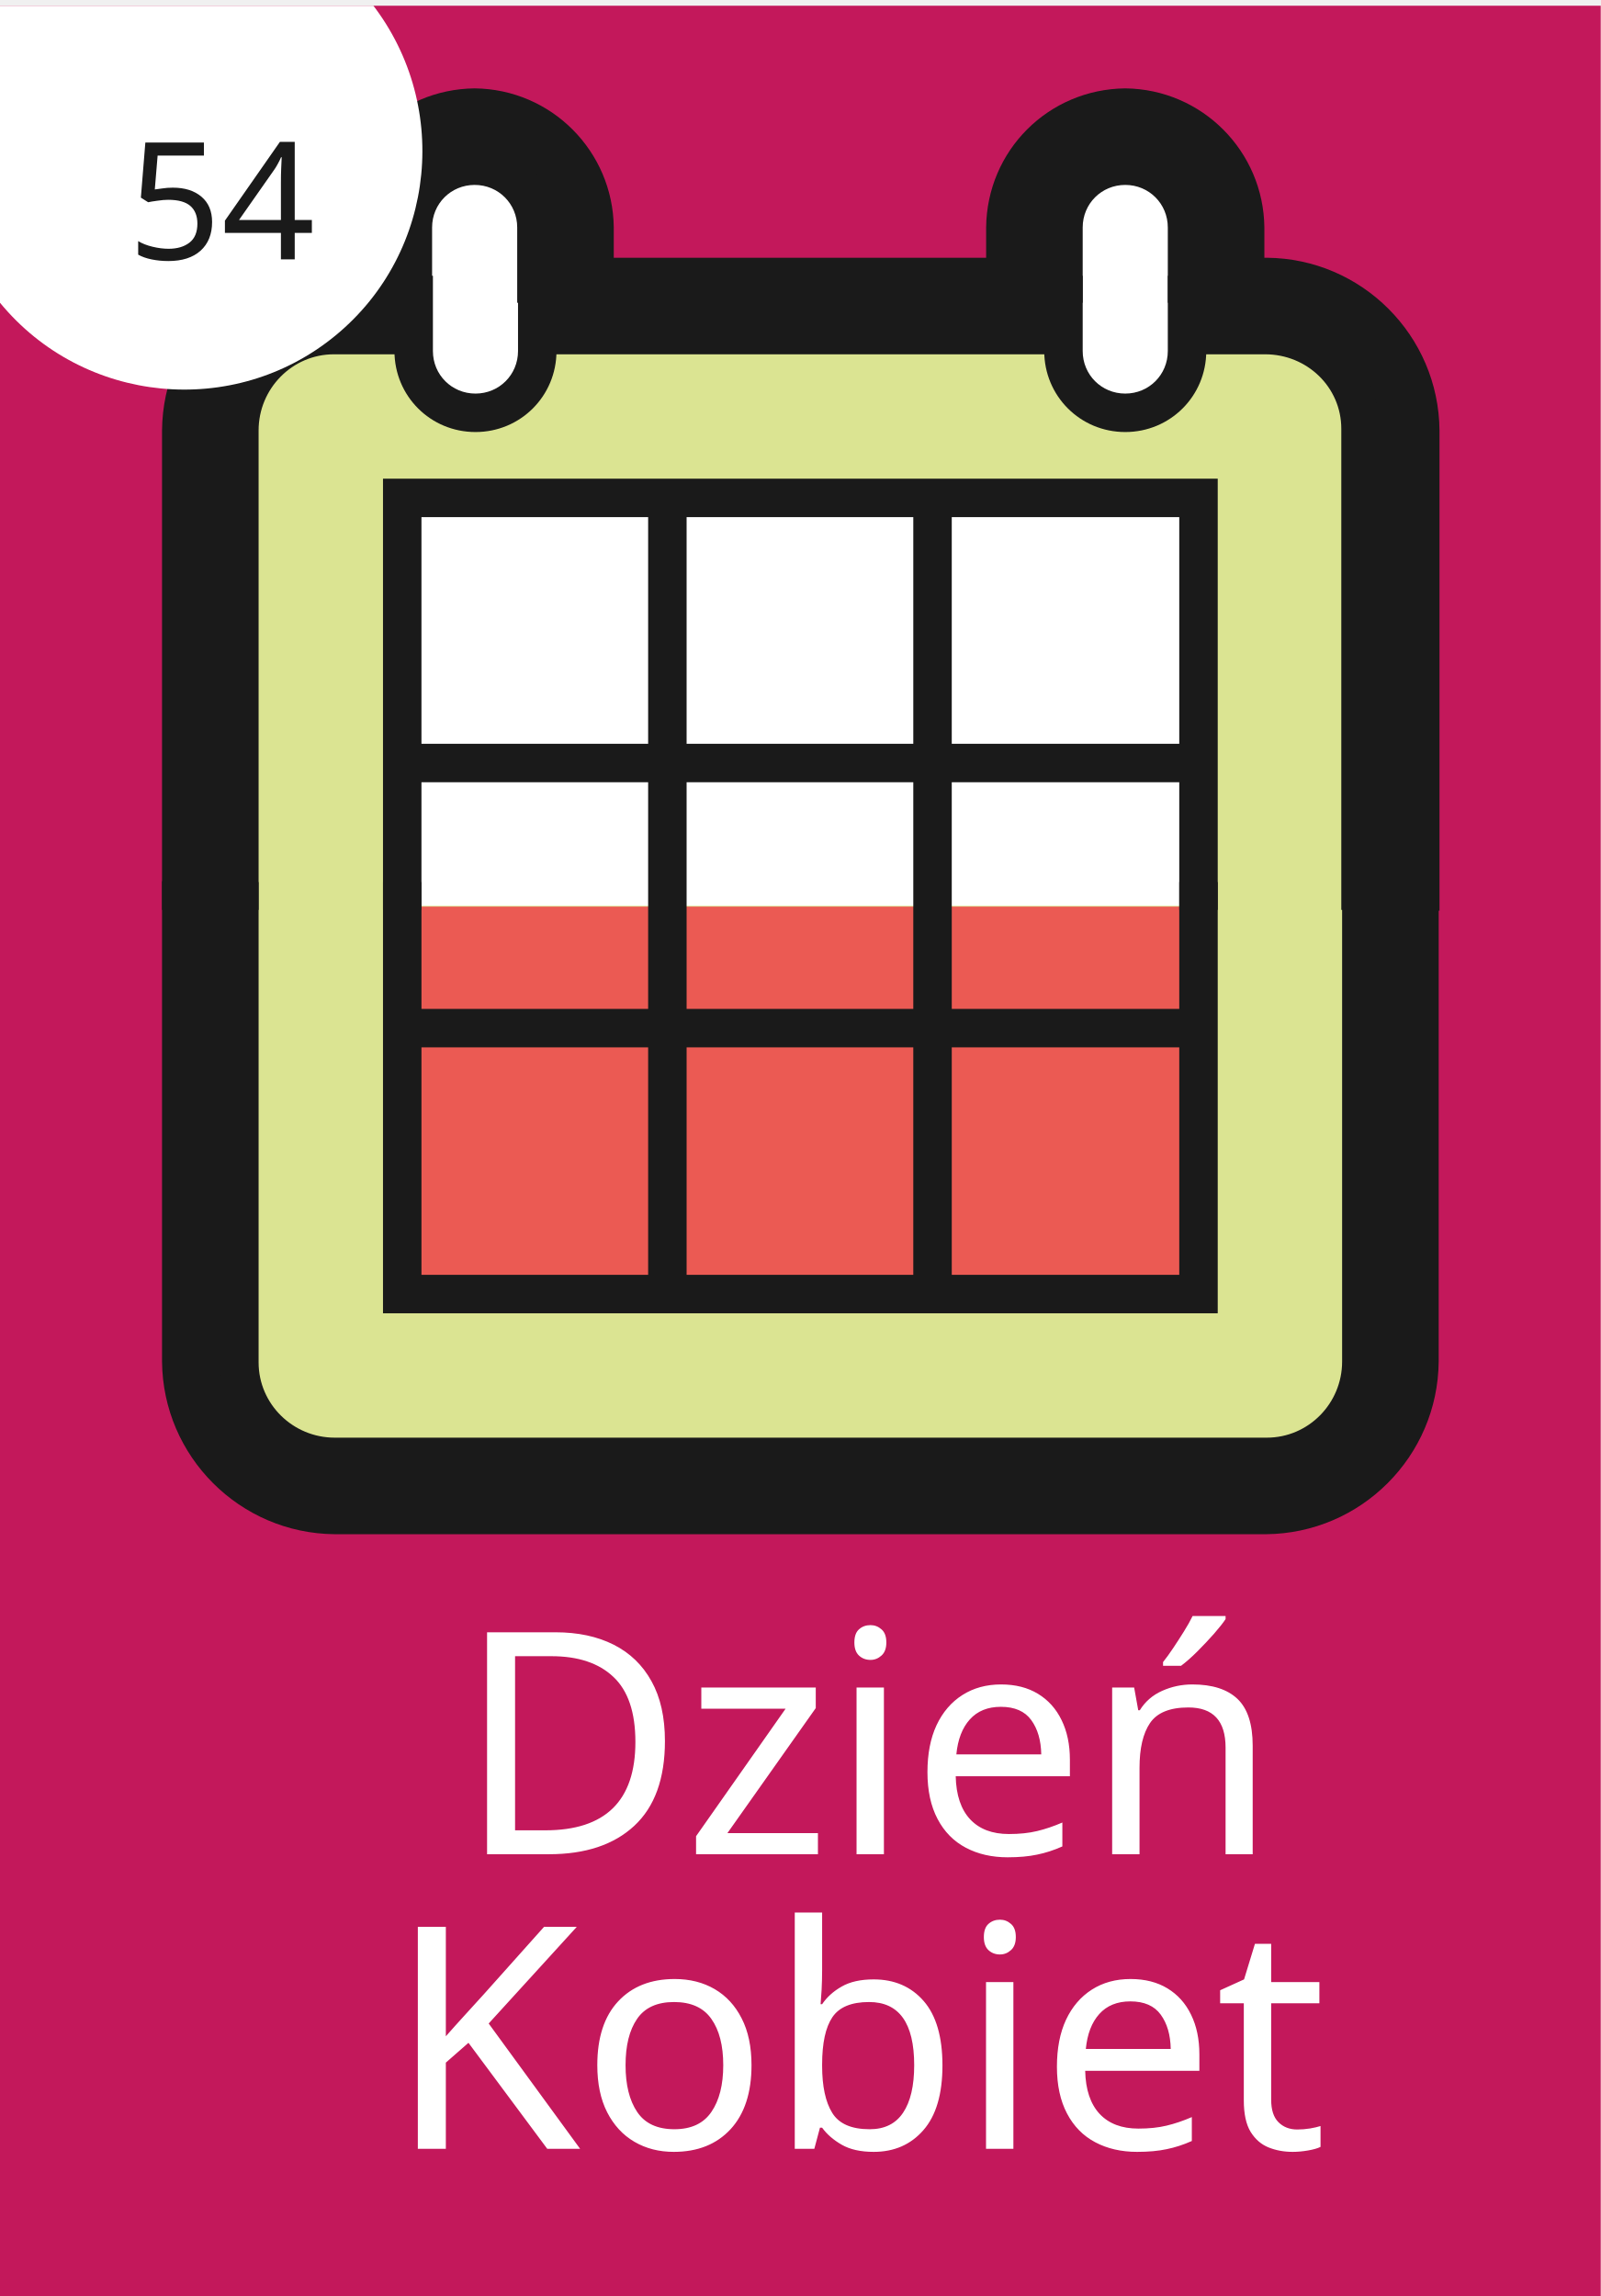
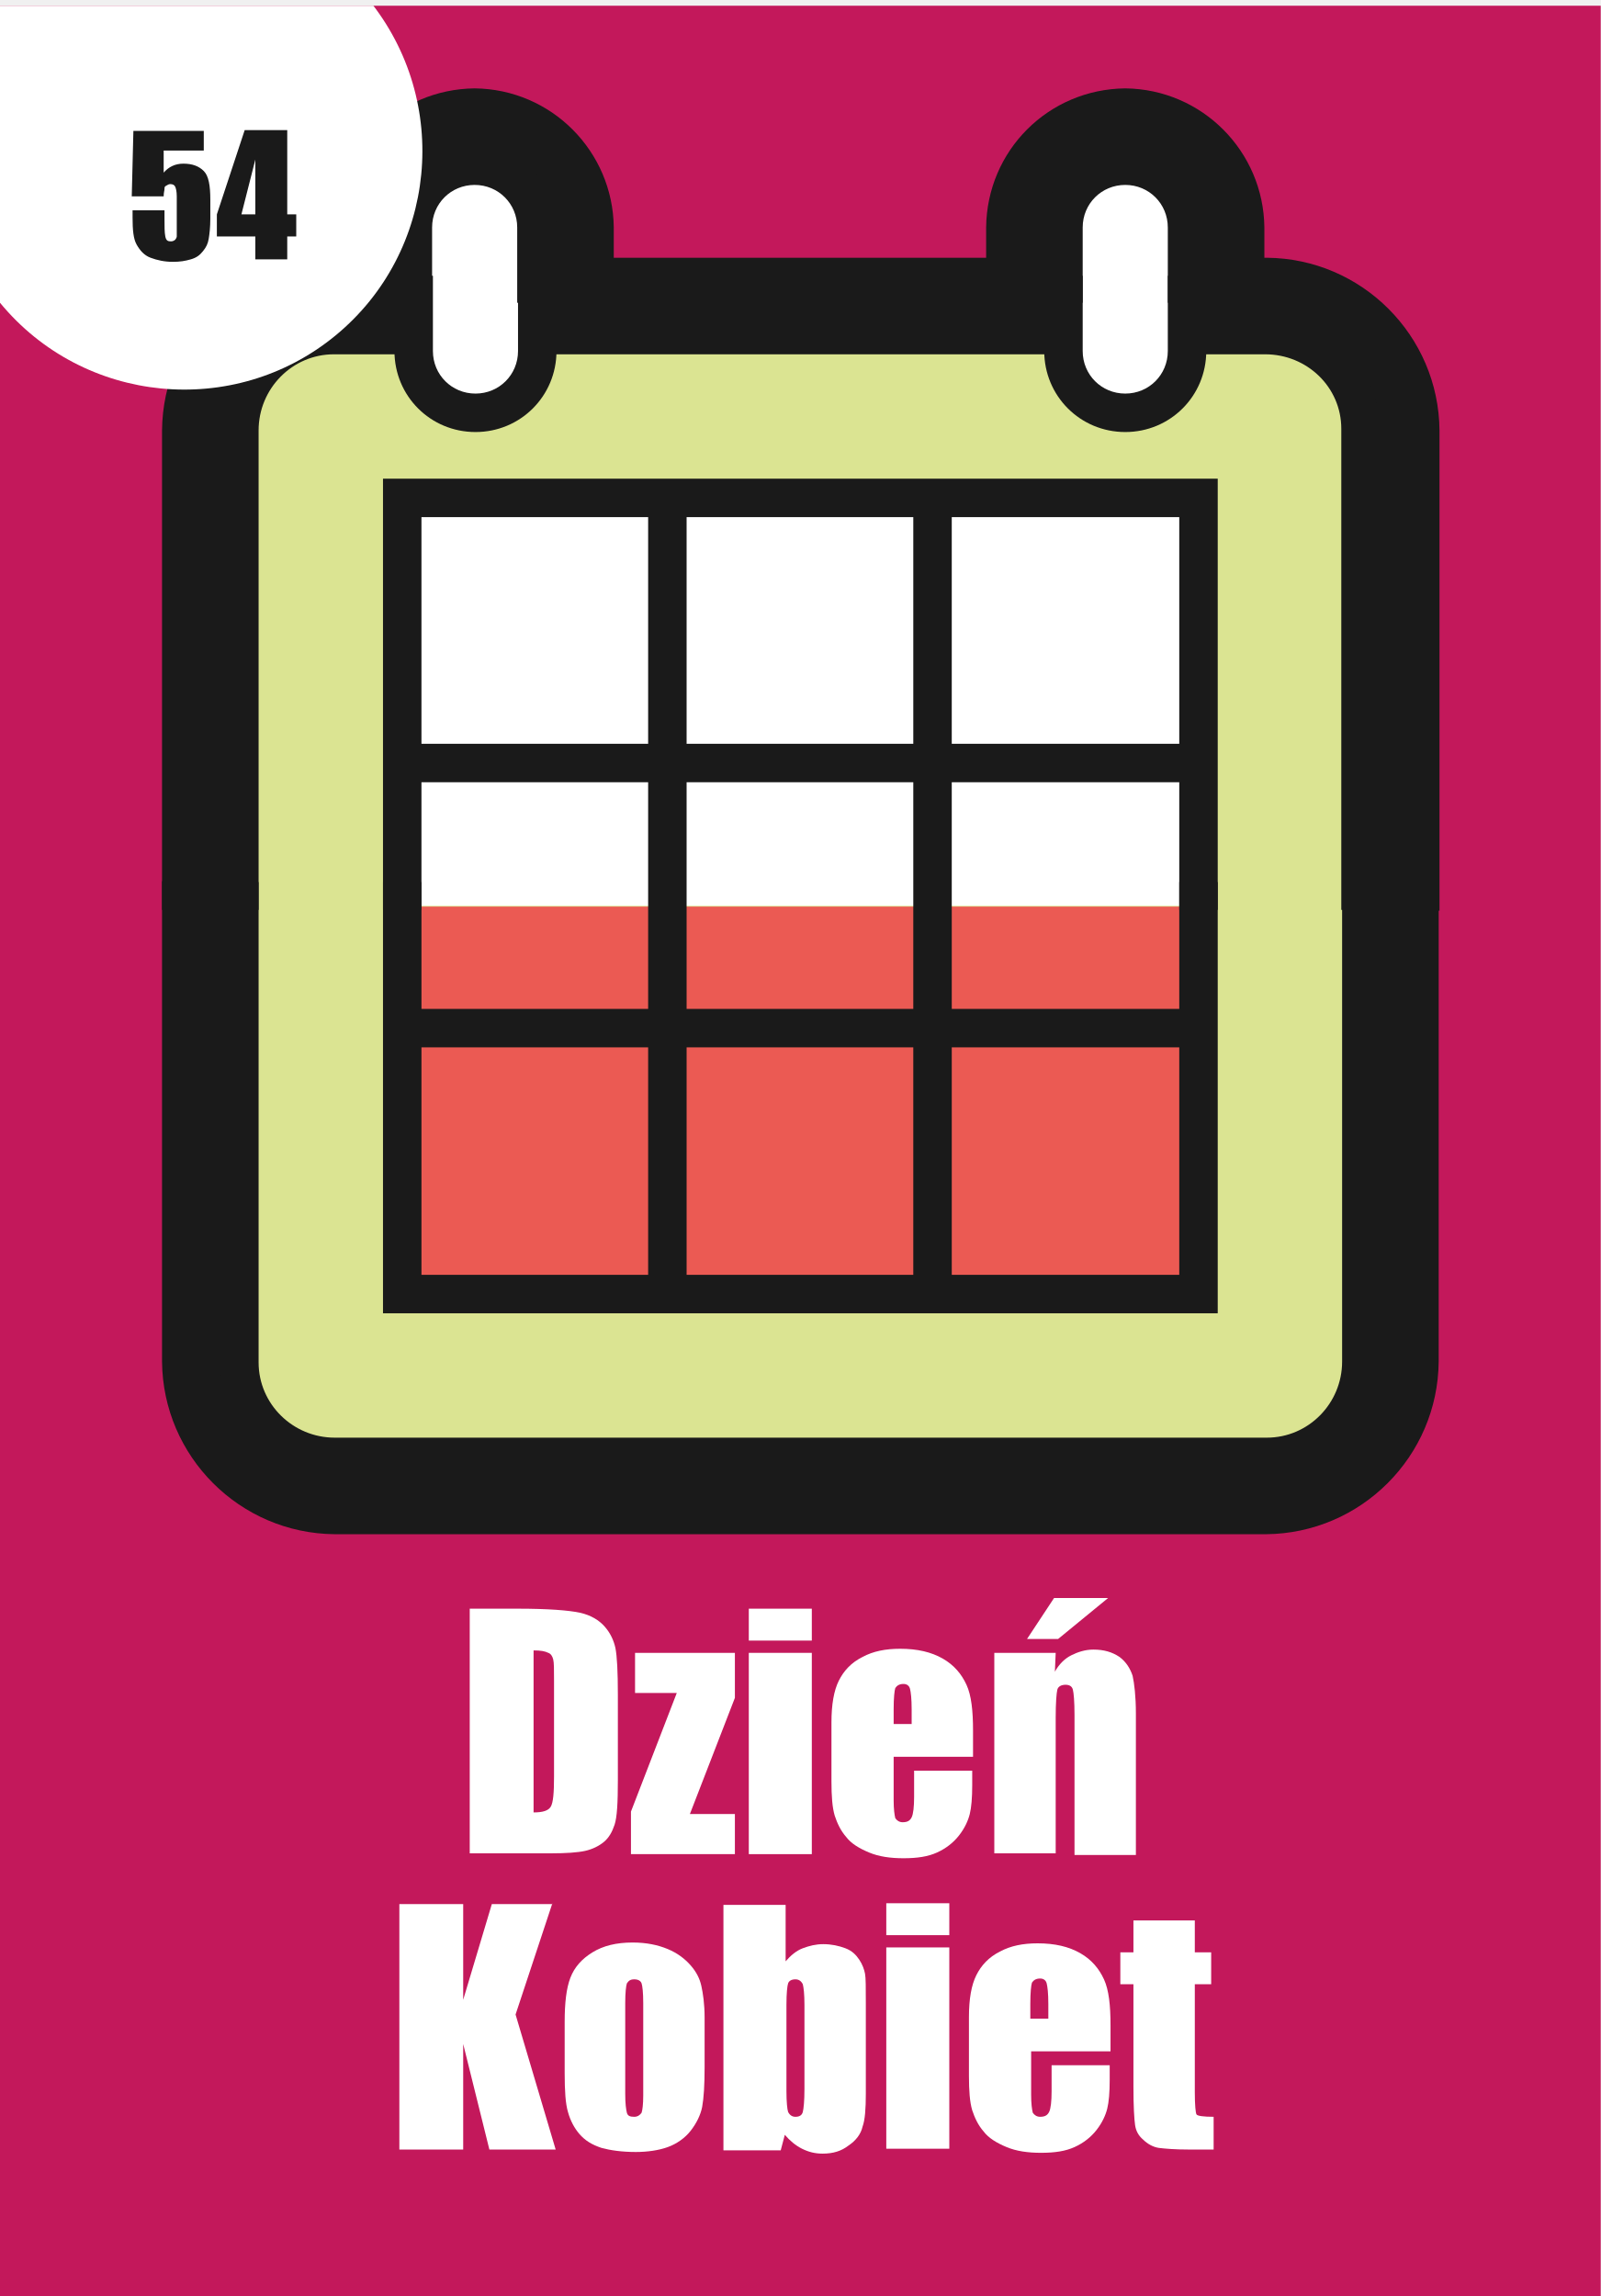
<svg xmlns="http://www.w3.org/2000/svg" xmlns:xlink="http://www.w3.org/1999/xlink" version="1.1" id="Слой_1" x="0px" y="0px" viewBox="0 0 195.6 280.6" style="enable-background:new 0 0 195.6 280.6;" xml:space="preserve">
  <style type="text/css">
- 	.st0{clip-path:url(#SVGID_00000122684556590895144370000004515007748895880869_);fill:#C3185B;}
- 	.st1{fill:#FFFFFF;}
- 	.st2{font-family:'Impact';}
- 	.st3{font-size:38px;}
- 	.st4{clip-path:url(#SVGID_00000122684556590895144370000004515007748895880869_);fill:#1A1A1A;}
- 	.st5{clip-path:url(#SVGID_00000122684556590895144370000004515007748895880869_);fill:#DBE492;}
- 	.st6{clip-path:url(#SVGID_00000122684556590895144370000004515007748895880869_);fill:#FFFFFF;}
- 	.st7{clip-path:url(#SVGID_00000122684556590895144370000004515007748895880869_);fill:#EB5A53;}
- 	.st8{clip-path:url(#SVGID_00000122684556590895144370000004515007748895880869_);enable-background:new    ;}
- 	.st9{fill:#1A1A1A;}
- 	.st10{font-size:20px;}
+ 	.st0{clip-path:url(#SVGID_00000016797735478659768520000000320077585696489380_);fill:#C3185B;}
+ 	.st1{enable-background:new    ;}
+ 	.st2{fill:#FFFFFF;}
+ 	.st3{clip-path:url(#SVGID_00000021816385679426092180000004535836768776132239_);fill:#1A1A1A;}
+ 	.st4{clip-path:url(#SVGID_00000165942396904733208690000001762338417638404026_);fill:#1A1A1A;}
+ 	.st5{clip-path:url(#SVGID_00000066489473771014266010000002312007213743963580_);fill:#1A1A1A;}
+ 	.st6{clip-path:url(#SVGID_00000103228268868325084750000014030876646233084861_);fill:#1A1A1A;}
+ 	.st7{clip-path:url(#SVGID_00000093895897720948518090000008518988193433478051_);fill:#1A1A1A;}
+ 	.st8{clip-path:url(#SVGID_00000011742790075349189840000009531164051897273779_);fill:#1A1A1A;}
+ 	.st9{clip-path:url(#SVGID_00000121239703732462950650000001016569727912077447_);fill:#DBE492;}
+ 	.st10{clip-path:url(#SVGID_00000123428576050109249740000012531878502316111268_);fill:#FFFFFF;}
+ 	.st11{clip-path:url(#SVGID_00000174589255249109240340000005146015140750303136_);fill:#FFFFFF;}
+ 	.st12{clip-path:url(#SVGID_00000114794371659153942990000015840893541640519845_);fill:#EB5A53;}
+ 	.st13{clip-path:url(#SVGID_00000098191039178917220880000002529256850239634051_);fill:#1A1A1A;}
+ 	.st14{clip-path:url(#SVGID_00000045584295380445252250000013349932640806635686_);fill:#1A1A1A;}
+ 	.st15{clip-path:url(#SVGID_00000047031386325527608710000009424115696160827523_);fill:#1A1A1A;}
+ 	.st16{clip-path:url(#SVGID_00000072280330940564306670000003624288647465183655_);fill:#1A1A1A;}
+ 	.st17{clip-path:url(#SVGID_00000026867515078379595520000004512863018940997547_);fill:#1A1A1A;}
+ 	.st18{clip-path:url(#SVGID_00000007404417915170819130000011266504551605518720_);fill:#1A1A1A;}
+ 	.st19{clip-path:url(#SVGID_00000072963228452393988460000011071004049594257036_);fill:#1A1A1A;}
+ 	.st20{clip-path:url(#SVGID_00000113326808269522810590000012005984116672632464_);fill:#1A1A1A;}
+ 	.st21{clip-path:url(#SVGID_00000017484473822073268310000014974008208093984172_);fill:#FFFFFF;}
+ 	.st22{clip-path:url(#SVGID_00000131353731193160600140000017191049391812912780_);fill:#1A1A1A;}
+ 	.st23{clip-path:url(#SVGID_00000137106385235933606270000014923038332125800350_);fill:#FFFFFF;}
+ 	.st24{clip-path:url(#SVGID_00000178892711633665029130000014382006565867222679_);fill:#1A1A1A;}
+ 	.st25{clip-path:url(#SVGID_00000145774976295457196250000015596146789212949929_);fill:#1A1A1A;}
+ 	.st26{clip-path:url(#SVGID_00000070830629635024030300000015304859533878093965_);fill:#1A1A1A;}
+ 	.st27{clip-path:url(#SVGID_00000139286459215583702110000003633452517945092500_);fill:#FFFFFF;}
+ 	.st28{fill:#1A1A1A;}
</style>
  <g>
-     <defs>
-       <rect id="SVGID_1_" x="0" y="0.7" width="195.6" height="280.6" />
-     </defs>
-     <clipPath id="SVGID_00000034049400523850591240000000886784588242089346_">
-       <use xlink:href="#SVGID_1_" style="overflow:visible;" />
-     </clipPath>
-     <rect x="-282.6" y="-1.1" style="clip-path:url(#SVGID_00000034049400523850591240000000886784588242089346_);fill:#C3185B;" width="493.6" height="290.5" />
-     <text transform="matrix(1 0 0 1 55.83 226.61)" class="st1 st2 st3">Dzień</text>
-     <text transform="matrix(1 0 0 1 47.37 262.61)" class="st1 st2 st3">Kobiet</text>
-     <path style="clip-path:url(#SVGID_00000034049400523850591240000000886784588242089346_);fill:#1A1A1A;" d="M41.1,33.7v9.2   c0,9.4,7.6,17,17,17c9.4,0,17-7.6,17-17c0,0,0,0,0,0v-9.2H41.1z" />
-     <path style="clip-path:url(#SVGID_00000034049400523850591240000000886784588242089346_);fill:#1A1A1A;" d="M120.6,33.7v9.2   c0,9.4,7.6,17,17,17s17-7.6,17-17l0,0v-9.2H120.6z" />
-     <path style="clip-path:url(#SVGID_00000034049400523850591240000000886784588242089346_);fill:#1A1A1A;" d="M58,10.8   c-9.4,0.1-16.9,7.6-17,17v9.2h34v-9.2C74.9,18.5,67.4,10.9,58,10.8L58,10.8z" />
-     <path style="clip-path:url(#SVGID_00000034049400523850591240000000886784588242089346_);fill:#1A1A1A;" d="M137.5,10.8   c-9.4,0.1-16.9,7.6-17,17v9.2h34v-9.2C154.4,18.5,146.9,10.9,137.5,10.8z" />
-     <path style="clip-path:url(#SVGID_00000034049400523850591240000000886784588242089346_);fill:#1A1A1A;" d="M19.8,107.8v58.6   c0.1,11.6,9.5,21,21.1,21.1h113.8c11.6-0.1,21-9.5,21.1-21.1v-58.6h-18.9v58.6c0.1,1.1-0.7,2.1-1.8,2.2c-0.2,0-0.3,0-0.5,0H40.9   c-1.1,0.1-2.1-0.7-2.2-1.8c0-0.2,0-0.3,0-0.5v-58.6H19.8z" />
-     <path style="clip-path:url(#SVGID_00000034049400523850591240000000886784588242089346_);fill:#1A1A1A;" d="M40.9,31.5   c-11.6,0.1-21,9.5-21.1,21.1v58.6h18.9V52.6c-0.1-1.1,0.7-2.1,1.8-2.2c0.2,0,0.3,0,0.5,0h113.8c1.1-0.1,2.1,0.7,2.2,1.8   c0,0.2,0,0.3,0,0.5v58.6h18.9V52.6c-0.1-11.6-9.5-21-21.1-21.1H40.9z" />
-     <path style="clip-path:url(#SVGID_00000034049400523850591240000000886784588242089346_);fill:#DBE492;" d="M40.9,40.9h113.8   c6.4,0,11.7,5.2,11.7,11.6c0,0,0,0,0,0.1v113.8c0,6.4-5.2,11.6-11.7,11.6c0,0,0,0,0,0H40.9c-6.4,0-11.7-5.2-11.7-11.6   c0,0,0,0,0-0.1V52.6C29.2,46.2,34.4,40.9,40.9,40.9C40.9,40.9,40.9,40.9,40.9,40.9z" />
-     <rect x="49.2" y="60.8" style="clip-path:url(#SVGID_00000034049400523850591240000000886784588242089346_);fill:#FFFFFF;" width="97.3" height="32.7" />
-     <rect x="49.2" y="94.4" style="clip-path:url(#SVGID_00000034049400523850591240000000886784588242089346_);fill:#FFFFFF;" width="97.3" height="16.3" />
-     <rect x="49.2" y="110.8" style="clip-path:url(#SVGID_00000034049400523850591240000000886784588242089346_);fill:#EB5A53;" width="97.3" height="47.5" />
-     <path style="clip-path:url(#SVGID_00000034049400523850591240000000886784588242089346_);fill:#1A1A1A;" d="M26.9,107.8v58.6   c0,7.7,6.3,14,14,14h113.8c7.7,0,14-6.3,14-14v-58.6H164v58.6c0,5.1-4.1,9.3-9.2,9.3c0,0-0.1,0-0.1,0H40.9c-5.1,0-9.3-4.1-9.3-9.2   c0,0,0-0.1,0-0.1v-58.6H26.9z" />
-     <path style="clip-path:url(#SVGID_00000034049400523850591240000000886784588242089346_);fill:#1A1A1A;" d="M46.8,107.8v52.7h102   v-52.7h-4.7v48H51.5v-48H46.8z" />
-     <path style="clip-path:url(#SVGID_00000034049400523850591240000000886784588242089346_);fill:#1A1A1A;" d="M40.9,38.6   c-7.7,0-14,6.3-14,14v58.6h4.7V52.6c0-5.1,4.1-9.3,9.2-9.3c0,0,0.1,0,0.1,0h113.7c5.1,0,9.3,4,9.3,9.1c0,0.1,0,0.1,0,0.2v58.6h4.7   V52.6c0-7.7-6.3-14-14-14L40.9,38.6z" />
-     <rect x="111.6" y="60.8" style="clip-path:url(#SVGID_00000034049400523850591240000000886784588242089346_);fill:#1A1A1A;" width="4.7" height="97.3" />
-     <rect x="79.2" y="60.8" style="clip-path:url(#SVGID_00000034049400523850591240000000886784588242089346_);fill:#1A1A1A;" width="4.7" height="97.3" />
-     <rect x="49.2" y="123.3" style="clip-path:url(#SVGID_00000034049400523850591240000000886784588242089346_);fill:#1A1A1A;" width="97.3" height="4.7" />
-     <rect x="49.2" y="90.9" style="clip-path:url(#SVGID_00000034049400523850591240000000886784588242089346_);fill:#1A1A1A;" width="97.3" height="4.7" />
-     <path style="clip-path:url(#SVGID_00000034049400523850591240000000886784588242089346_);fill:#1A1A1A;" d="M46.8,58.5v52.7h4.7   v-48h92.6v48h4.7V58.5H46.8z" />
-     <path style="clip-path:url(#SVGID_00000034049400523850591240000000886784588242089346_);fill:#FFFFFF;" d="M58,20.3   c4.2,0,7.5,3.3,7.5,7.5c0,0,0,0,0,0v15.1c0,4.2-3.4,7.5-7.5,7.5s-7.5-3.4-7.5-7.5l0,0V27.8C50.5,23.7,53.9,20.3,58,20.3   C58,20.3,58,20.3,58,20.3z" />
-     <path style="clip-path:url(#SVGID_00000034049400523850591240000000886784588242089346_);fill:#1A1A1A;" d="M48.2,33.7v9.2   c0,5.5,4.4,9.9,9.9,9.9c5.5,0,9.9-4.4,9.9-9.9c0,0,0,0,0,0v-9.2h-4.7v9.2c0,2.9-2.3,5.2-5.2,5.2c-2.9,0-5.2-2.3-5.2-5.2   c0,0,0,0,0,0v-9.2H48.2z" />
-     <path style="clip-path:url(#SVGID_00000034049400523850591240000000886784588242089346_);fill:#FFFFFF;" d="M137.5,20.3   c4.2,0,7.5,3.3,7.5,7.5c0,0,0,0,0,0v15.1c0,4.2-3.4,7.5-7.5,7.5c-4.2,0-7.5-3.4-7.5-7.5l0,0V27.8C130,23.7,133.3,20.3,137.5,20.3   C137.5,20.3,137.5,20.3,137.5,20.3L137.5,20.3z" />
-     <path style="clip-path:url(#SVGID_00000034049400523850591240000000886784588242089346_);fill:#1A1A1A;" d="M127.6,33.7v9.2   c0,5.5,4.4,9.9,9.9,9.9c5.5,0,9.9-4.4,9.9-9.9v-9.2h-4.7v9.2c0,2.9-2.3,5.2-5.2,5.2s-5.2-2.3-5.2-5.2c0,0,0,0,0,0v-9.2H127.6z" />
-     <path style="clip-path:url(#SVGID_00000034049400523850591240000000886784588242089346_);fill:#1A1A1A;" d="M58,17.9   c-5.5,0-9.9,4.4-9.9,9.9v9.2h4.7v-9.2c0-2.9,2.3-5.2,5.2-5.2c2.9,0,5.2,2.3,5.2,5.2c0,0,0,0,0,0v9.2H68v-9.2   C68,22.4,63.6,17.9,58,17.9L58,17.9z" />
-     <path style="clip-path:url(#SVGID_00000034049400523850591240000000886784588242089346_);fill:#1A1A1A;" d="M137.5,17.9   c-5.5,0-9.9,4.4-9.9,9.9v9.2h4.7v-9.2c0-2.9,2.3-5.2,5.2-5.2c2.9,0,5.2,2.3,5.2,5.2c0,0,0,0,0,0v9.2h4.7v-9.2   C147.4,22.4,143,18,137.5,17.9z" />
-     <path style="clip-path:url(#SVGID_00000034049400523850591240000000886784588242089346_);fill:#FFFFFF;" d="M45-0.1L16,0   C10.7,0,5.4,0,0,0v16c0,7,0,14,0,21c10.2,12.4,28.6,14.2,41,4S55.2,12.4,45-0.1z" />
-     <g style="clip-path:url(#SVGID_00000034049400523850591240000000886784588242089346_);enable-background:new    ;">
-       <text transform="matrix(1 0 0 1 15.62 31.7)" class="st9 st2 st10">54</text>
-     </g>
+     <g>
+       <g>
+         <defs>
+           <rect id="SVGID_1_" y="0.7" width="195.6" height="280.6" />
+         </defs>
+         <clipPath id="SVGID_00000084499221871896788540000013688267770086374583_">
+           <use xlink:href="#SVGID_1_" style="overflow:visible;" />
+         </clipPath>
+         <rect x="-282.6" y="-1.1" style="clip-path:url(#SVGID_00000084499221871896788540000013688267770086374583_);fill:#C3185B;" width="493.6" height="290.5" />
+       </g>
+     </g>
+     <g class="st1">
+       <path class="st2" d="M57.4,196.6h5.8c3.8,0,6.3,0.2,7.7,0.5c1.3,0.3,2.3,0.9,3,1.7s1.1,1.7,1.3,2.6c0.2,1,0.3,2.9,0.3,5.7v10.5    c0,2.7-0.1,4.5-0.4,5.4s-0.7,1.6-1.3,2.1c-0.6,0.5-1.4,0.9-2.3,1.1c-0.9,0.2-2.3,0.3-4.2,0.3h-9.9V196.6z M65.2,201.7v19.8    c1.1,0,1.8-0.2,2.1-0.7c0.3-0.5,0.4-1.7,0.4-3.7v-11.7c0-1.4,0-2.2-0.1-2.6c-0.1-0.4-0.3-0.7-0.6-0.8    C66.6,201.8,66.1,201.7,65.2,201.7z" />
+       <path class="st2" d="M89.8,202v5.5l-5.5,14.2h5.5v4.9H77.1v-5.2l5.6-14.5h-5.1V202H89.8z" />
+       <path class="st2" d="M99.2,196.6v3.9h-7.7v-3.9H99.2z M99.2,202v24.6h-7.7V202H99.2z" />
+       <path class="st2" d="M118.9,214.7h-9.7v5.3c0,1.1,0.1,1.8,0.2,2.2c0.2,0.3,0.5,0.5,0.9,0.5c0.6,0,0.9-0.2,1.1-0.6    c0.2-0.4,0.3-1.3,0.3-2.5v-3.2h7.1v1.8c0,1.5-0.1,2.7-0.3,3.5s-0.6,1.7-1.3,2.6s-1.6,1.6-2.7,2.1s-2.4,0.7-4.1,0.7    c-1.6,0-3-0.2-4.2-0.7s-2.2-1.1-2.8-1.9c-0.7-0.8-1.1-1.7-1.4-2.6c-0.3-1-0.4-2.4-0.4-4.2v-7.2c0-2.2,0.3-3.9,0.9-5.1    c0.6-1.2,1.5-2.2,2.9-2.9c1.3-0.7,2.8-1,4.6-1c2.1,0,3.8,0.4,5.2,1.2c1.4,0.8,2.3,1.9,2.9,3.2s0.8,3.2,0.8,5.6V214.7z     M111.4,210.7v-1.8c0-1.3-0.1-2.1-0.2-2.5s-0.4-0.6-0.8-0.6c-0.5,0-0.8,0.2-1,0.5c-0.1,0.3-0.2,1.2-0.2,2.6v1.8H111.4z" />
+       <path class="st2" d="M129,202l-0.1,2.3c0.5-0.9,1.2-1.6,2-2s1.7-0.7,2.7-0.7c1.3,0,2.3,0.3,3.2,0.9c0.8,0.6,1.3,1.4,1.6,2.3    c0.2,0.9,0.4,2.5,0.4,4.6v17.3h-7.5v-17.1c0-1.7-0.1-2.7-0.2-3.1s-0.4-0.6-0.9-0.6s-0.9,0.2-1,0.6c-0.1,0.4-0.2,1.6-0.2,3.4v16.6    h-7.5V202H129z M135.4,195.3l-6.1,5h-3.8l3.3-5H135.4z" />
+     </g>
+     <g class="st1">
+       <path class="st2" d="M67.5,232.6L63,246.2l4.9,16.5h-8.1l-3.2-12.9v12.9h-7.8v-30h7.8v11.7l3.5-11.7h7.4V232.6z" />
+       <path class="st2" d="M86.1,246.6v6c0,2.2-0.1,3.8-0.3,4.9c-0.2,1-0.7,2-1.4,2.9c-0.7,0.9-1.7,1.6-2.8,2c-1.1,0.4-2.5,0.6-3.9,0.6    c-1.7,0-3.1-0.2-4.2-0.5c-1.2-0.4-2-0.9-2.7-1.7c-0.6-0.7-1.1-1.6-1.4-2.7c-0.3-1-0.4-2.6-0.4-4.7v-6.3c0-2.3,0.2-4.1,0.7-5.4    c0.5-1.3,1.4-2.3,2.7-3.1c1.3-0.8,2.9-1.2,4.9-1.2c1.7,0,3.1,0.3,4.3,0.8c1.2,0.5,2.1,1.2,2.8,2c0.7,0.8,1.1,1.6,1.3,2.5    S86.1,244.9,86.1,246.6z M78.6,244.8c0-1.3-0.1-2.1-0.2-2.4c-0.1-0.3-0.4-0.5-0.9-0.5s-0.7,0.2-0.9,0.5c-0.1,0.3-0.2,1.1-0.2,2.4    v11.1c0,1.2,0.1,1.9,0.2,2.3s0.4,0.5,0.9,0.5c0.4,0,0.7-0.2,0.9-0.5c0.1-0.3,0.2-1,0.2-2.1V244.8z" />
+       <path class="st2" d="M96,232.6v7.1c0.6-0.7,1.3-1.3,2.1-1.6s1.6-0.5,2.5-0.5c1,0,1.9,0.2,2.7,0.5c0.8,0.3,1.3,0.8,1.7,1.4    c0.4,0.6,0.6,1.2,0.7,1.7s0.1,1.7,0.1,3.6v11.1c0,1.8-0.1,3.2-0.4,4c-0.2,0.9-0.8,1.7-1.7,2.3c-0.9,0.7-1.9,1-3.2,1    c-0.9,0-1.7-0.2-2.5-0.6s-1.5-1-2.1-1.7l-0.5,1.9h-7v-30H96V232.6z M98.3,245c0-1.3-0.1-2.1-0.2-2.5c-0.2-0.4-0.5-0.6-0.9-0.6    c-0.5,0-0.8,0.2-0.9,0.5s-0.2,1.2-0.2,2.6v10.6c0,1.3,0.1,2.2,0.2,2.5c0.2,0.4,0.5,0.6,0.9,0.6c0.5,0,0.8-0.2,0.9-0.6    s0.2-1.3,0.2-2.8V245z" />
+       <path class="st2" d="M116,232.6v3.9h-7.7v-3.9H116z M116,238v24.6h-7.7V238H116z" />
+       <path class="st2" d="M135.7,250.7H126v5.3c0,1.1,0.1,1.8,0.2,2.2c0.2,0.3,0.5,0.5,0.9,0.5c0.6,0,0.9-0.2,1.1-0.6s0.3-1.3,0.3-2.5    v-3.2h7.1v1.8c0,1.5-0.1,2.7-0.3,3.5s-0.6,1.7-1.3,2.6s-1.6,1.6-2.7,2.1c-1.1,0.5-2.4,0.7-4.1,0.7c-1.6,0-3-0.2-4.2-0.7    s-2.2-1.1-2.8-1.9c-0.7-0.8-1.1-1.7-1.4-2.6c-0.3-1-0.4-2.4-0.4-4.2v-7.2c0-2.2,0.3-3.9,0.9-5.1c0.6-1.2,1.5-2.2,2.9-2.9    c1.3-0.7,2.8-1,4.6-1c2.1,0,3.8,0.4,5.2,1.2s2.3,1.9,2.9,3.2c0.6,1.3,0.8,3.2,0.8,5.6V250.7z M128.1,246.7v-1.8    c0-1.3-0.1-2.1-0.2-2.5c-0.1-0.4-0.4-0.6-0.8-0.6c-0.5,0-0.8,0.2-1,0.5c-0.1,0.3-0.2,1.2-0.2,2.6v1.8H128.1z" />
+       <path class="st2" d="M146,234.7v3.9h2v3.9h-2v13.2c0,1.6,0.1,2.5,0.2,2.7s0.9,0.3,2.1,0.3v4h-3c-1.7,0-2.9-0.1-3.7-0.2    c-0.7-0.1-1.4-0.5-1.9-1c-0.6-0.5-0.9-1.1-1-1.8c-0.1-0.7-0.2-2.2-0.2-4.7v-12.5h-1.6v-3.9h1.6v-3.9H146z" />
+     </g>
+     <g>
+       <g>
+         <defs>
+           <rect id="SVGID_00000122713879237275609400000012559703207371529088_" y="0.7" width="195.6" height="280.6" />
+         </defs>
+         <clipPath id="SVGID_00000169545112595794095400000014311361528825069990_">
+           <use xlink:href="#SVGID_00000122713879237275609400000012559703207371529088_" style="overflow:visible;" />
+         </clipPath>
+         <path style="clip-path:url(#SVGID_00000169545112595794095400000014311361528825069990_);fill:#1A1A1A;" d="M41.1,33.7v9.2     c0,9.4,7.6,17,17,17s17-7.6,17-17l0,0v-9.2H41.1z" />
+       </g>
+     </g>
+     <g>
+       <g>
+         <defs>
+           <rect id="SVGID_00000096758856178452029690000016941405191283669888_" y="0.7" width="195.6" height="280.6" />
+         </defs>
+         <clipPath id="SVGID_00000113353459637850456190000001630709875887816616_">
+           <use xlink:href="#SVGID_00000096758856178452029690000016941405191283669888_" style="overflow:visible;" />
+         </clipPath>
+         <path style="clip-path:url(#SVGID_00000113353459637850456190000001630709875887816616_);fill:#1A1A1A;" d="M120.6,33.7v9.2     c0,9.4,7.6,17,17,17s17-7.6,17-17l0,0v-9.2H120.6z" />
+       </g>
+     </g>
+     <g>
+       <g>
+         <defs>
+           <rect id="SVGID_00000014632822002147321200000010866782454249405336_" y="0.7" width="195.6" height="280.6" />
+         </defs>
+         <clipPath id="SVGID_00000162354707266167883370000001823122271866614974_">
+           <use xlink:href="#SVGID_00000014632822002147321200000010866782454249405336_" style="overflow:visible;" />
+         </clipPath>
+         <path style="clip-path:url(#SVGID_00000162354707266167883370000001823122271866614974_);fill:#1A1A1A;" d="M58,10.8     c-9.4,0.1-16.9,7.6-17,17V37h34v-9.2C74.9,18.5,67.4,10.9,58,10.8L58,10.8z" />
+       </g>
+     </g>
+     <g>
+       <g>
+         <defs>
+           <rect id="SVGID_00000132766323287115529190000000228951151501891980_" y="0.7" width="195.6" height="280.6" />
+         </defs>
+         <clipPath id="SVGID_00000114791484389732291800000003171721616495235240_">
+           <use xlink:href="#SVGID_00000132766323287115529190000000228951151501891980_" style="overflow:visible;" />
+         </clipPath>
+         <path style="clip-path:url(#SVGID_00000114791484389732291800000003171721616495235240_);fill:#1A1A1A;" d="M137.5,10.8     c-9.4,0.1-16.9,7.6-17,17V37h34v-9.2C154.4,18.5,146.9,10.9,137.5,10.8z" />
+       </g>
+     </g>
+     <g>
+       <g>
+         <defs>
+           <rect id="SVGID_00000004515492690498208040000016198250004553145993_" y="0.7" width="195.6" height="280.6" />
+         </defs>
+         <clipPath id="SVGID_00000029039066545028430200000015195328054818336416_">
+           <use xlink:href="#SVGID_00000004515492690498208040000016198250004553145993_" style="overflow:visible;" />
+         </clipPath>
+         <path style="clip-path:url(#SVGID_00000029039066545028430200000015195328054818336416_);fill:#1A1A1A;" d="M19.8,107.8v58.6     c0.1,11.6,9.5,21,21.1,21.1h113.8c11.6-0.1,21-9.5,21.1-21.1v-58.6h-18.9v58.6c0.1,1.1-0.7,2.1-1.8,2.2c-0.2,0-0.3,0-0.5,0H40.9     c-1.1,0.1-2.1-0.7-2.2-1.8c0-0.2,0-0.3,0-0.5v-58.6H19.8V107.8z" />
+       </g>
+     </g>
+     <g>
+       <g>
+         <defs>
+           <rect id="SVGID_00000146482548506539254940000012097183657024529554_" y="0.7" width="195.6" height="280.6" />
+         </defs>
+         <clipPath id="SVGID_00000010281493431790809600000003851568395026168213_">
+           <use xlink:href="#SVGID_00000146482548506539254940000012097183657024529554_" style="overflow:visible;" />
+         </clipPath>
+         <path style="clip-path:url(#SVGID_00000010281493431790809600000003851568395026168213_);fill:#1A1A1A;" d="M40.9,31.5     c-11.6,0.1-21,9.5-21.1,21.1v58.6h18.9V52.6c-0.1-1.1,0.7-2.1,1.8-2.2c0.2,0,0.3,0,0.5,0h113.8c1.1-0.1,2.1,0.7,2.2,1.8     c0,0.2,0,0.3,0,0.5v58.6h18.9V52.6c-0.1-11.6-9.5-21-21.1-21.1C154.8,31.5,40.9,31.5,40.9,31.5z" />
+       </g>
+     </g>
+     <g>
+       <g>
+         <defs>
+           <rect id="SVGID_00000021105108242508249350000006308667828304152209_" y="0.7" width="195.6" height="280.6" />
+         </defs>
+         <clipPath id="SVGID_00000153675686697901699490000002616228725010943139_">
+           <use xlink:href="#SVGID_00000021105108242508249350000006308667828304152209_" style="overflow:visible;" />
+         </clipPath>
+         <path style="clip-path:url(#SVGID_00000153675686697901699490000002616228725010943139_);fill:#DBE492;" d="M40.9,40.9h113.8     c6.4,0,11.7,5.2,11.7,11.6c0,0,0,0,0,0.1v113.8c0,6.4-5.2,11.6-11.7,11.6l0,0H40.9c-6.4,0-11.7-5.2-11.7-11.6c0,0,0,0,0-0.1V52.6     C29.2,46.2,34.4,40.9,40.9,40.9L40.9,40.9z" />
+       </g>
+     </g>
+     <g>
+       <g>
+         <defs>
+           <rect id="SVGID_00000118363154111755053720000014049712389639589032_" y="0.7" width="195.6" height="280.6" />
+         </defs>
+         <clipPath id="SVGID_00000014613852927794184910000015043292404077458587_">
+           <use xlink:href="#SVGID_00000118363154111755053720000014049712389639589032_" style="overflow:visible;" />
+         </clipPath>
+         <rect x="49.2" y="60.8" style="clip-path:url(#SVGID_00000014613852927794184910000015043292404077458587_);fill:#FFFFFF;" width="97.3" height="32.7" />
+       </g>
+     </g>
+     <g>
+       <g>
+         <defs>
+           <rect id="SVGID_00000172436447995355268910000000471331319032958106_" y="0.7" width="195.6" height="280.6" />
+         </defs>
+         <clipPath id="SVGID_00000062177952674003065620000015135319087500257438_">
+           <use xlink:href="#SVGID_00000172436447995355268910000000471331319032958106_" style="overflow:visible;" />
+         </clipPath>
+         <rect x="49.2" y="94.4" style="clip-path:url(#SVGID_00000062177952674003065620000015135319087500257438_);fill:#FFFFFF;" width="97.3" height="16.3" />
+       </g>
+     </g>
+     <g>
+       <g>
+         <defs>
+           <rect id="SVGID_00000022522137299215918010000012278370606238398903_" y="0.7" width="195.6" height="280.6" />
+         </defs>
+         <clipPath id="SVGID_00000145778837476915591380000012194868288440895365_">
+           <use xlink:href="#SVGID_00000022522137299215918010000012278370606238398903_" style="overflow:visible;" />
+         </clipPath>
+         <rect x="49.2" y="110.8" style="clip-path:url(#SVGID_00000145778837476915591380000012194868288440895365_);fill:#EB5A53;" width="97.3" height="47.5" />
+       </g>
+     </g>
+     <g>
+       <g>
+         <defs>
+           <rect id="SVGID_00000091730148122243513130000016382821364593292719_" y="0.7" width="195.6" height="280.6" />
+         </defs>
+         <clipPath id="SVGID_00000058561309654204977100000010417991506174153862_">
+           <use xlink:href="#SVGID_00000091730148122243513130000016382821364593292719_" style="overflow:visible;" />
+         </clipPath>
+         <path style="clip-path:url(#SVGID_00000058561309654204977100000010417991506174153862_);fill:#1A1A1A;" d="M26.9,107.8v58.6     c0,7.7,6.3,14,14,14h113.8c7.7,0,14-6.3,14-14v-58.6H164v58.6c0,5.1-4.1,9.3-9.2,9.3h-0.1H40.9c-5.1,0-9.3-4.1-9.3-9.2v-0.1     v-58.6C31.6,107.8,26.9,107.8,26.9,107.8z" />
+       </g>
+     </g>
+     <g>
+       <g>
+         <defs>
+           <rect id="SVGID_00000149365782155666509460000011137492633547075971_" y="0.7" width="195.6" height="280.6" />
+         </defs>
+         <clipPath id="SVGID_00000147182694194030246080000007018216882892445855_">
+           <use xlink:href="#SVGID_00000149365782155666509460000011137492633547075971_" style="overflow:visible;" />
+         </clipPath>
+         <path style="clip-path:url(#SVGID_00000147182694194030246080000007018216882892445855_);fill:#1A1A1A;" d="M46.8,107.8v52.7h102     v-52.7h-4.7v48H51.5v-48H46.8z" />
+       </g>
+     </g>
+     <g>
+       <g>
+         <defs>
+           <rect id="SVGID_00000031204540730593364940000009422532056802017930_" y="0.7" width="195.6" height="280.6" />
+         </defs>
+         <clipPath id="SVGID_00000107550008795172184600000008602738455130357633_">
+           <use xlink:href="#SVGID_00000031204540730593364940000009422532056802017930_" style="overflow:visible;" />
+         </clipPath>
+         <path style="clip-path:url(#SVGID_00000107550008795172184600000008602738455130357633_);fill:#1A1A1A;" d="M40.9,38.6     c-7.7,0-14,6.3-14,14v58.6h4.7V52.6c0-5.1,4.1-9.3,9.2-9.3h0.1h113.7c5.1,0,9.3,4,9.3,9.1c0,0.1,0,0.1,0,0.2v58.6h4.7V52.6     c0-7.7-6.3-14-14-14H40.9z" />
+       </g>
+     </g>
+     <g>
+       <g>
+         <defs>
+           <rect id="SVGID_00000034066299896306001390000016174929545890113418_" y="0.7" width="195.6" height="280.6" />
+         </defs>
+         <clipPath id="SVGID_00000077299319749093895020000015673055005743628463_">
+           <use xlink:href="#SVGID_00000034066299896306001390000016174929545890113418_" style="overflow:visible;" />
+         </clipPath>
+         <rect x="111.6" y="60.8" style="clip-path:url(#SVGID_00000077299319749093895020000015673055005743628463_);fill:#1A1A1A;" width="4.7" height="97.3" />
+       </g>
+     </g>
+     <g>
+       <g>
+         <defs>
+           <rect id="SVGID_00000180334982225076823640000009330901657877248690_" y="0.7" width="195.6" height="280.6" />
+         </defs>
+         <clipPath id="SVGID_00000021822693966338539830000007621609674593054087_">
+           <use xlink:href="#SVGID_00000180334982225076823640000009330901657877248690_" style="overflow:visible;" />
+         </clipPath>
+         <rect x="79.2" y="60.8" style="clip-path:url(#SVGID_00000021822693966338539830000007621609674593054087_);fill:#1A1A1A;" width="4.7" height="97.3" />
+       </g>
+     </g>
+     <g>
+       <g>
+         <defs>
+           <rect id="SVGID_00000151544997740019259240000011086341543189613463_" y="0.7" width="195.6" height="280.6" />
+         </defs>
+         <clipPath id="SVGID_00000011023664875748599570000004058972906709453960_">
+           <use xlink:href="#SVGID_00000151544997740019259240000011086341543189613463_" style="overflow:visible;" />
+         </clipPath>
+         <rect x="49.2" y="123.3" style="clip-path:url(#SVGID_00000011023664875748599570000004058972906709453960_);fill:#1A1A1A;" width="97.3" height="4.7" />
+       </g>
+     </g>
+     <g>
+       <g>
+         <defs>
+           <rect id="SVGID_00000145746800359816024730000002093368253547276223_" y="0.7" width="195.6" height="280.6" />
+         </defs>
+         <clipPath id="SVGID_00000041255463237157221300000013176571677654766237_">
+           <use xlink:href="#SVGID_00000145746800359816024730000002093368253547276223_" style="overflow:visible;" />
+         </clipPath>
+         <rect x="49.2" y="90.9" style="clip-path:url(#SVGID_00000041255463237157221300000013176571677654766237_);fill:#1A1A1A;" width="97.3" height="4.7" />
+       </g>
+     </g>
+     <g>
+       <g>
+         <defs>
+           <rect id="SVGID_00000139281603085059777080000014745513789758601916_" y="0.7" width="195.6" height="280.6" />
+         </defs>
+         <clipPath id="SVGID_00000139991051471720756510000013672918551620114584_">
+           <use xlink:href="#SVGID_00000139281603085059777080000014745513789758601916_" style="overflow:visible;" />
+         </clipPath>
+         <path style="clip-path:url(#SVGID_00000139991051471720756510000013672918551620114584_);fill:#1A1A1A;" d="M46.8,58.5v52.7h4.7     v-48h92.6v48h4.7V58.5H46.8z" />
+       </g>
+     </g>
+     <g>
+       <g>
+         <defs>
+           <rect id="SVGID_00000038398544742437688190000003319343720913792178_" y="0.7" width="195.6" height="280.6" />
+         </defs>
+         <clipPath id="SVGID_00000010278201166370059550000013209742537255163833_">
+           <use xlink:href="#SVGID_00000038398544742437688190000003319343720913792178_" style="overflow:visible;" />
+         </clipPath>
+         <path style="clip-path:url(#SVGID_00000010278201166370059550000013209742537255163833_);fill:#FFFFFF;" d="M58,20.3     c4.2,0,7.5,3.3,7.5,7.5l0,0v15.1c0,4.2-3.4,7.5-7.5,7.5s-7.5-3.4-7.5-7.5l0,0V27.8C50.5,23.7,53.9,20.3,58,20.3L58,20.3z" />
+       </g>
+     </g>
+     <g>
+       <g>
+         <defs>
+           <rect id="SVGID_00000113338636238244754980000008630194393886827431_" y="0.7" width="195.6" height="280.6" />
+         </defs>
+         <clipPath id="SVGID_00000166673371929009901700000016742090305399542955_">
+           <use xlink:href="#SVGID_00000113338636238244754980000008630194393886827431_" style="overflow:visible;" />
+         </clipPath>
+         <path style="clip-path:url(#SVGID_00000166673371929009901700000016742090305399542955_);fill:#1A1A1A;" d="M48.2,33.7v9.2     c0,5.5,4.4,9.9,9.9,9.9s9.9-4.4,9.9-9.9l0,0v-9.2h-4.7v9.2c0,2.9-2.3,5.2-5.2,5.2s-5.2-2.3-5.2-5.2l0,0v-9.2H48.2z" />
+       </g>
+     </g>
+     <g>
+       <g>
+         <defs>
+           <rect id="SVGID_00000145020934593368832720000013560885266641104819_" y="0.7" width="195.6" height="280.6" />
+         </defs>
+         <clipPath id="SVGID_00000022549040729857639640000000805073282191471018_">
+           <use xlink:href="#SVGID_00000145020934593368832720000013560885266641104819_" style="overflow:visible;" />
+         </clipPath>
+         <path style="clip-path:url(#SVGID_00000022549040729857639640000000805073282191471018_);fill:#FFFFFF;" d="M137.5,20.3     c4.2,0,7.5,3.3,7.5,7.5l0,0v15.1c0,4.2-3.4,7.5-7.5,7.5c-4.2,0-7.5-3.4-7.5-7.5l0,0V27.8C130,23.7,133.3,20.3,137.5,20.3     L137.5,20.3L137.5,20.3z" />
+       </g>
+     </g>
+     <g>
+       <g>
+         <defs>
+           <rect id="SVGID_00000164509967130812889270000007713331795250677422_" y="0.7" width="195.6" height="280.6" />
+         </defs>
+         <clipPath id="SVGID_00000026135180544679201050000008072319434608945824_">
+           <use xlink:href="#SVGID_00000164509967130812889270000007713331795250677422_" style="overflow:visible;" />
+         </clipPath>
+         <path style="clip-path:url(#SVGID_00000026135180544679201050000008072319434608945824_);fill:#1A1A1A;" d="M127.6,33.7v9.2     c0,5.5,4.4,9.9,9.9,9.9s9.9-4.4,9.9-9.9v-9.2h-4.7v9.2c0,2.9-2.3,5.2-5.2,5.2s-5.2-2.3-5.2-5.2l0,0v-9.2H127.6z" />
+       </g>
+     </g>
+     <g>
+       <g>
+         <defs>
+           <rect id="SVGID_00000043449472700466420800000011195763762861752732_" y="0.7" width="195.6" height="280.6" />
+         </defs>
+         <clipPath id="SVGID_00000149361673432271844110000013230653977467996599_">
+           <use xlink:href="#SVGID_00000043449472700466420800000011195763762861752732_" style="overflow:visible;" />
+         </clipPath>
+         <path style="clip-path:url(#SVGID_00000149361673432271844110000013230653977467996599_);fill:#1A1A1A;" d="M58,17.9     c-5.5,0-9.9,4.4-9.9,9.9V37h4.7v-9.2c0-2.9,2.3-5.2,5.2-5.2s5.2,2.3,5.2,5.2l0,0V37H68v-9.2C68,22.4,63.6,17.9,58,17.9L58,17.9z" />
+       </g>
+     </g>
+     <g>
+       <g>
+         <defs>
+           <rect id="SVGID_00000111893584027200450800000016174678077067488676_" y="0.7" width="195.6" height="280.6" />
+         </defs>
+         <clipPath id="SVGID_00000160149725662072906820000007915099302153679510_">
+           <use xlink:href="#SVGID_00000111893584027200450800000016174678077067488676_" style="overflow:visible;" />
+         </clipPath>
+         <path style="clip-path:url(#SVGID_00000160149725662072906820000007915099302153679510_);fill:#1A1A1A;" d="M137.5,17.9     c-5.5,0-9.9,4.4-9.9,9.9V37h4.7v-9.2c0-2.9,2.3-5.2,5.2-5.2s5.2,2.3,5.2,5.2l0,0V37h4.7v-9.2C147.4,22.4,143,18,137.5,17.9z" />
+       </g>
+     </g>
+     <g>
+       <g>
+         <defs>
+           <rect id="SVGID_00000013914729290355401890000016606200511967661466_" y="0.7" width="195.6" height="280.6" />
+         </defs>
+         <clipPath id="SVGID_00000030473976985017840330000003752475345201538985_">
+           <use xlink:href="#SVGID_00000013914729290355401890000016606200511967661466_" style="overflow:visible;" />
+         </clipPath>
+         <path style="clip-path:url(#SVGID_00000030473976985017840330000003752475345201538985_);fill:#FFFFFF;" d="M45-0.1L16,0     C10.7,0,5.4,0,0,0v16c0,7,0,14,0,21c10.2,12.4,28.6,14.2,41,4S55.2,12.4,45-0.1z" />
+       </g>
+     </g>
+     <g>
+       <g>
+         <defs>
+           <rect id="SVGID_00000127019855020382506680000007087355137658223806_" y="0.7" width="195.6" height="280.6" />
+         </defs>
+         <clipPath id="SVGID_00000054976647506778328340000015666795937026886823_">
+           <use xlink:href="#SVGID_00000127019855020382506680000007087355137658223806_" style="overflow:visible;" />
+         </clipPath>
+       </g>
+     </g>
+   </g>
+   <g class="st1">
+     <path class="st28" d="M24.9,15.9v2.5H20v2.7c0.6-0.7,1.4-1.1,2.4-1.1c1.1,0,1.9,0.3,2.5,0.9s0.8,1.8,0.8,3.5v2.3   c0,1.1-0.1,1.9-0.2,2.5s-0.3,1-0.7,1.5s-0.8,0.8-1.5,1S22,32,21.1,32c-1,0-1.9-0.2-2.7-0.5s-1.3-0.9-1.7-1.6s-0.5-1.8-0.5-3.3v-0.9   h3.9v1c0,1,0,1.7,0.1,2.2s0.3,0.6,0.7,0.6c0.2,0,0.4-0.1,0.5-0.2s0.2-0.3,0.2-0.4s0-0.8,0-1.9V24c0-0.6-0.1-1-0.2-1.2   s-0.3-0.3-0.6-0.3c-0.2,0-0.3,0.1-0.5,0.2s-0.2,0.2-0.2,0.4s-0.1,0.4-0.1,0.9h-3.9l0.2-8H24.9z" />
+     <path class="st28" d="M35.1,15.9v10.3h1.1v2.7h-1.1v2.8h-3.9v-2.8h-4.7v-2.7l3.4-10.3H35.1z M31.2,26.2v-6.7l-1.7,6.7H31.2z" />
  </g>
</svg>
